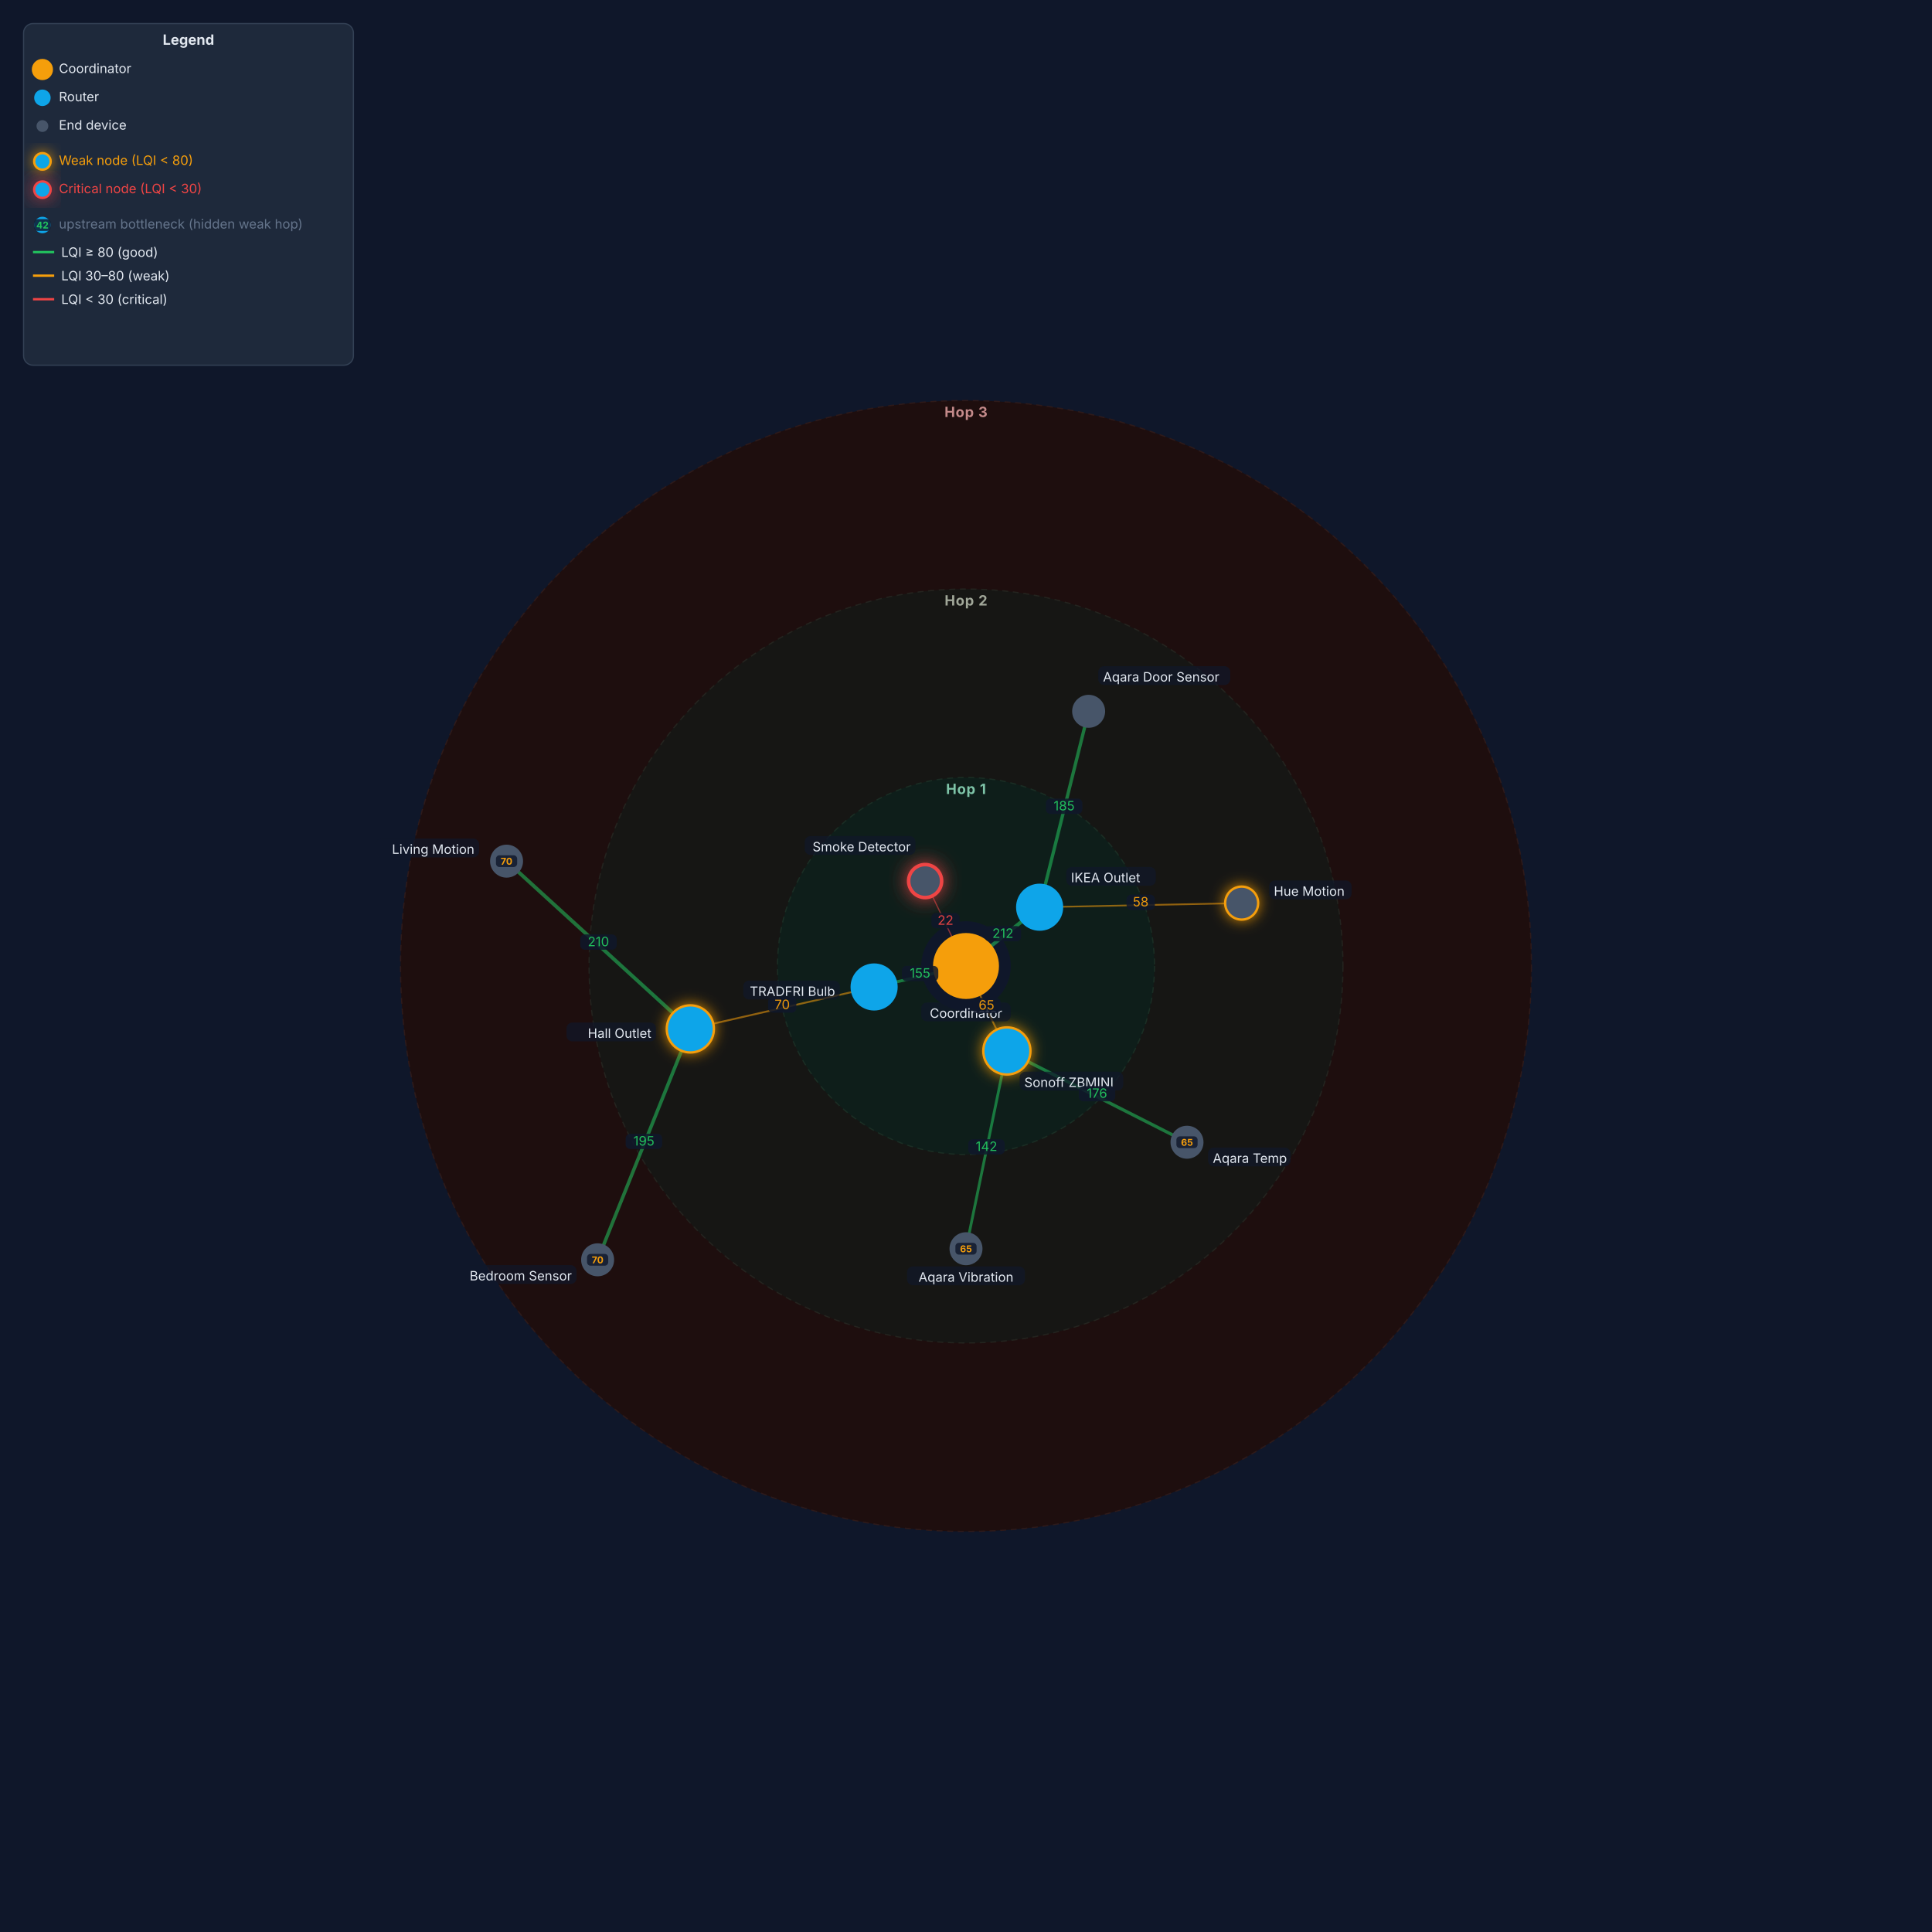
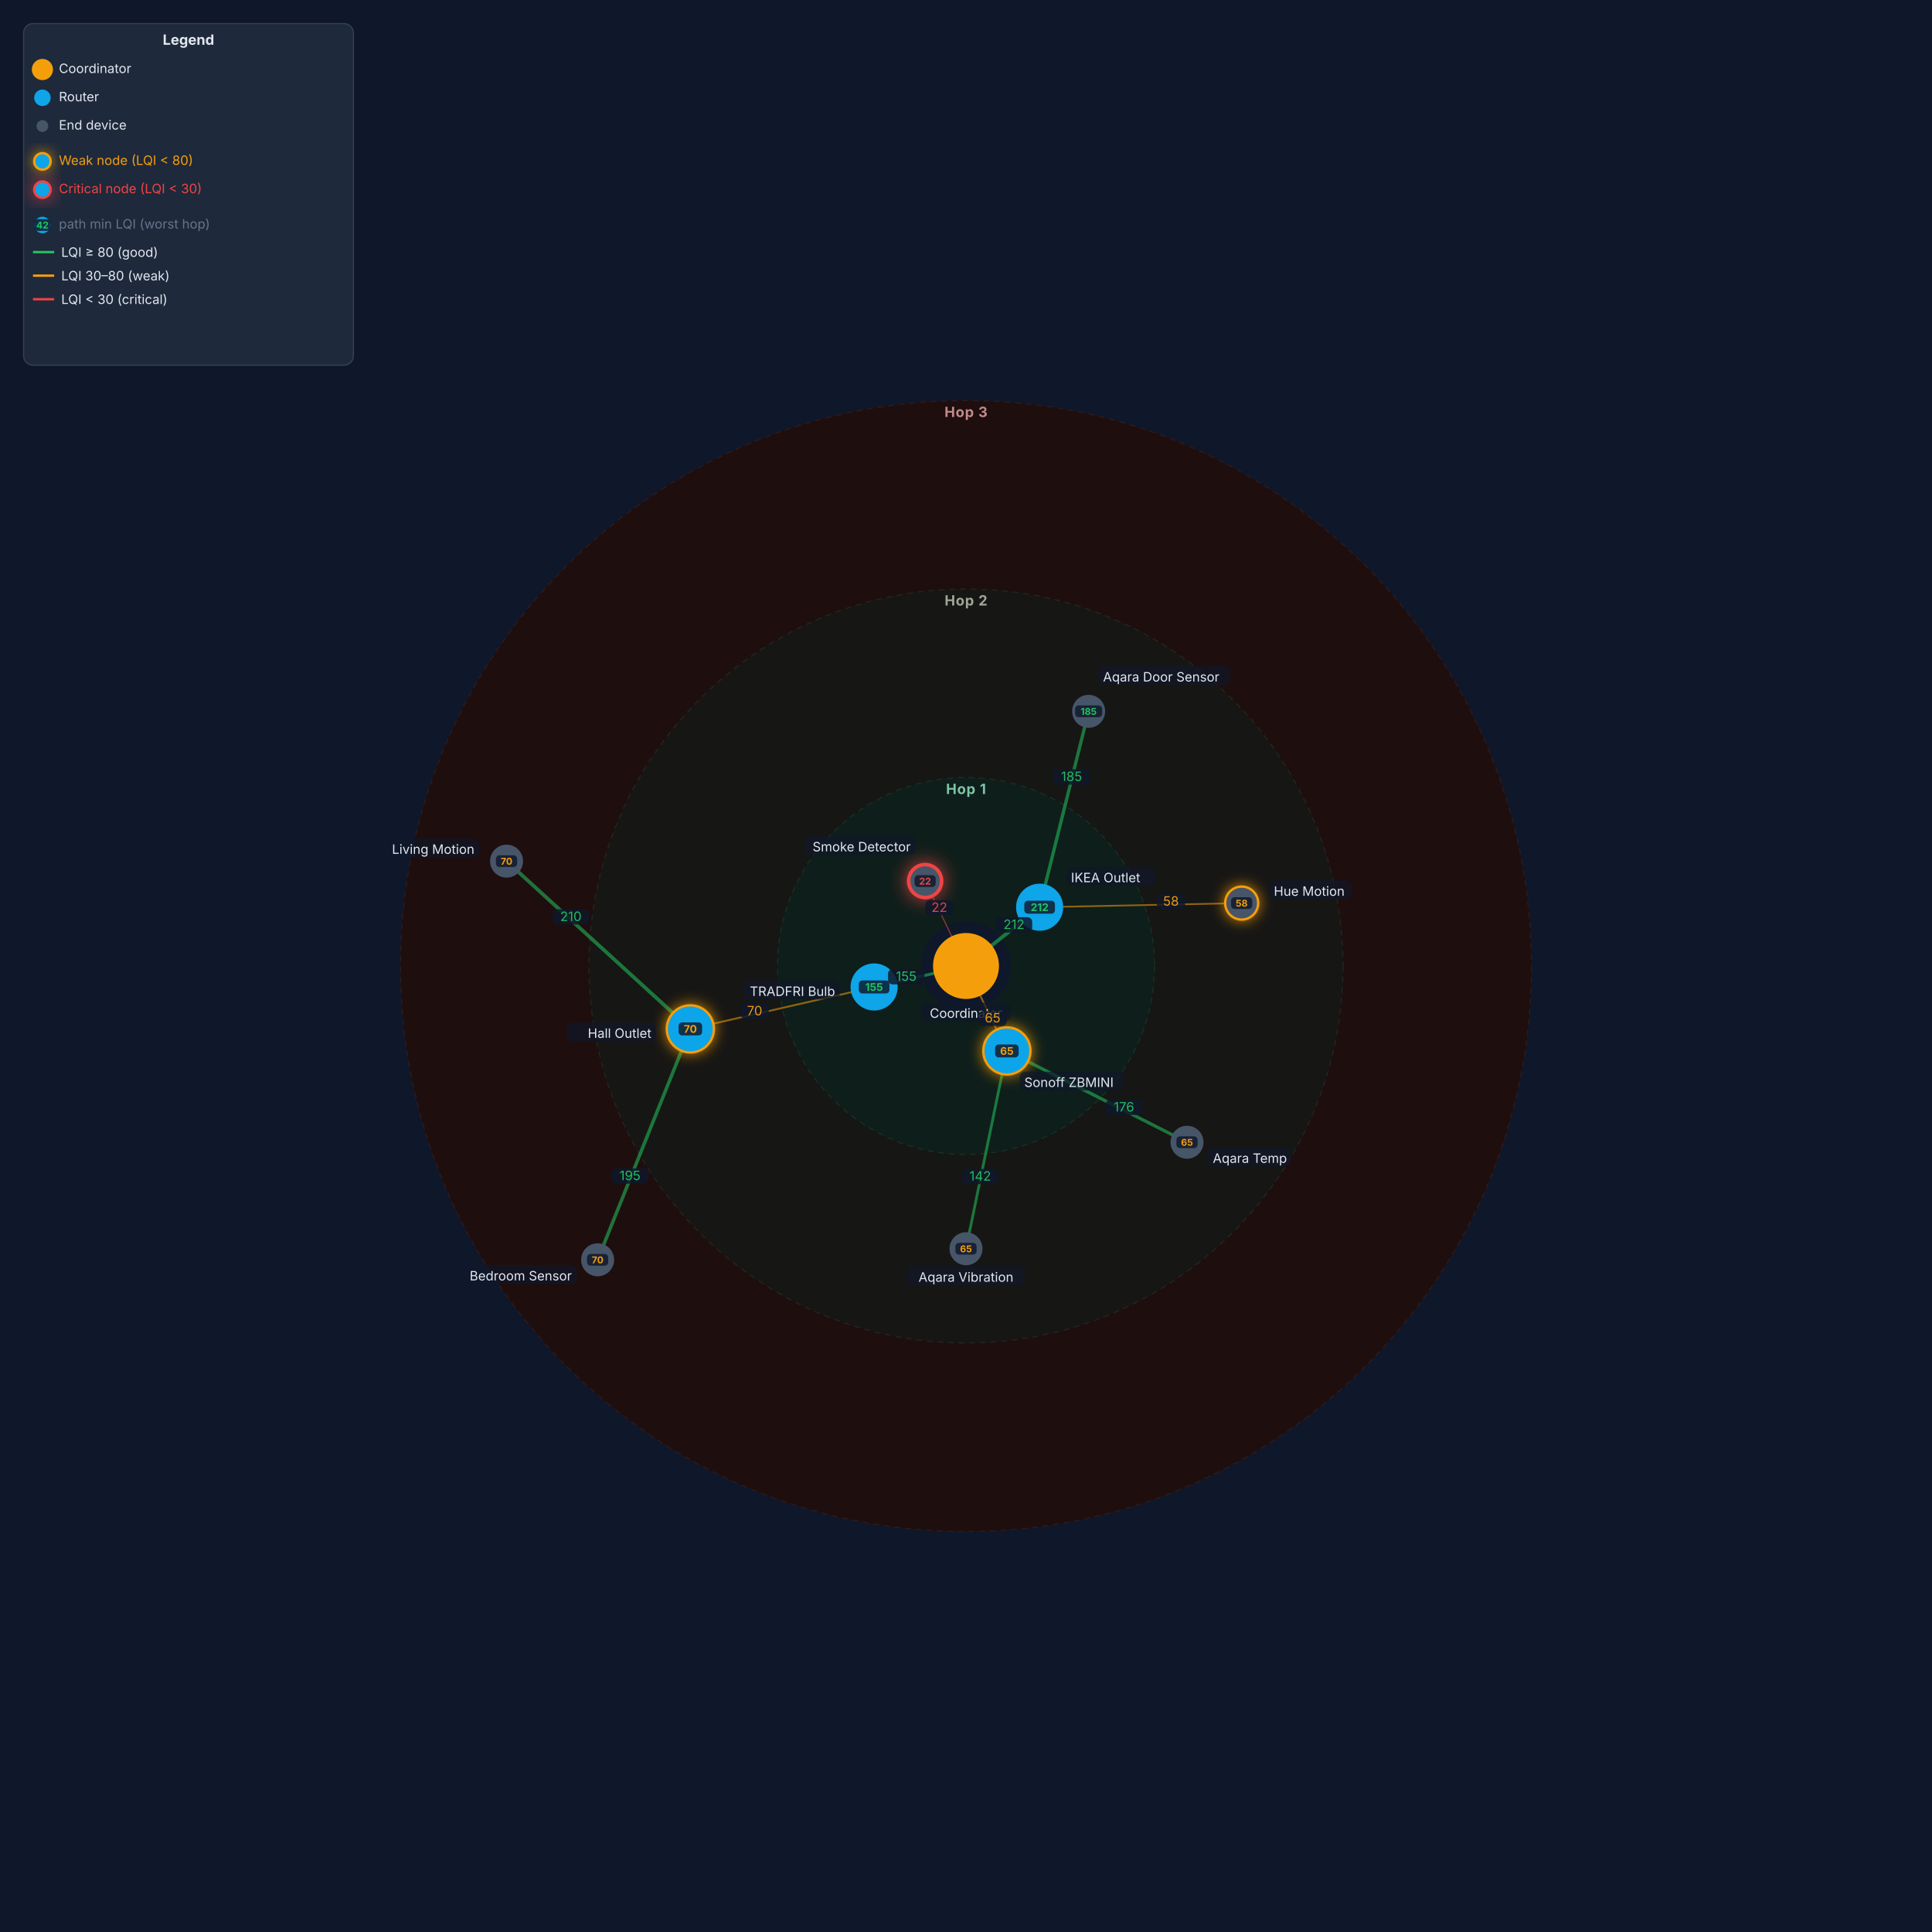
<svg xmlns="http://www.w3.org/2000/svg" baseProfile="full" font-family="system-ui, -apple-system, sans-serif" height="1640" version="1.1" width="1640">
  <defs>
    <filter height="220%" id="glow-warn" width="220%" x="-60%" y="-60%">
      <feGaussianBlur in="SourceAlpha" result="blur" stdDeviation="6" />
      <feFlood flood-color="#f59e0b" flood-opacity="0.85" result="flood" />
      <feComposite in="flood" in2="blur" operator="in" result="glow" />
      <feMerge>
        <feMergeNode in="glow" />
        <feMergeNode in="SourceGraphic" />
      </feMerge>
    </filter>
    <filter height="220%" id="glow-crit" width="220%" x="-60%" y="-60%">
      <feGaussianBlur in="SourceAlpha" result="blur" stdDeviation="8" />
      <feFlood flood-color="#ef4444" flood-opacity="0.85" result="flood" />
      <feComposite in="flood" in2="blur" operator="in" result="glow" />
      <feMerge>
        <feMergeNode in="glow" />
        <feMergeNode in="SourceGraphic" />
      </feMerge>
    </filter>
  </defs>
  <rect fill="#0f172a" height="1640" width="1640" x="0" y="0" />
  <g id="ring-fills">
    <circle cx="820" cy="820" fill="#1e0e0e" r="480" stroke="none" />
    <circle cx="820" cy="820" fill="#161614" r="320" stroke="none" />
    <circle cx="820" cy="820" fill="#0e1e1a" r="160" stroke="none" />
    <circle cx="820" cy="820" fill="#0f172a" r="38" stroke="none" />
  </g>
  <g id="rings">
    <circle cx="820" cy="820" fill="none" r="160" stroke="#1a2e24" stroke-dasharray="5,4" stroke-width="1" />
    <text fill="#7ec4a8" font-size="12px" font-weight="bold" letter-spacing="0.5" text-anchor="middle" x="820" y="674">Hop 1</text>
    <circle cx="820" cy="820" fill="none" r="320" stroke="#24241f" stroke-dasharray="5,4" stroke-width="1" />
    <text fill="#a1a799" font-size="12px" font-weight="bold" letter-spacing="0.5" text-anchor="middle" x="820" y="514">Hop 2</text>
    <circle cx="820" cy="820" fill="none" r="480" stroke="#2e1a1a" stroke-dasharray="5,4" stroke-width="1" />
    <text fill="#c48a8a" font-size="12px" font-weight="bold" letter-spacing="0.5" text-anchor="middle" x="820" y="354">Hop 3</text>
  </g>
  <g id="edges" opacity="0.55">
    <line stroke="#22c55e" stroke-width="3.13" x1="882.5" x2="820.0" y1="770.1" y2="820.0" />
    <line stroke="#22c55e" stroke-width="2.83" x1="924.1" x2="882.5" y1="603.8" y2="770.1" />
    <line stroke="#f59e0b" stroke-width="1.44" x1="1054.0" x2="882.5" y1="766.6" y2="770.1" />
    <line stroke="#f59e0b" stroke-width="1.51" x1="854.7" x2="820.0" y1="892.1" y2="820.0" />
    <line stroke="#22c55e" stroke-width="2.73" x1="1007.6" x2="854.7" y1="969.6" y2="892.1" />
    <line stroke="#22c55e" stroke-width="2.36" x1="820.0" x2="854.7" y1="1060.0" y2="892.1" />
    <line stroke="#22c55e" stroke-width="2.5" x1="742.0" x2="820.0" y1="837.8" y2="820.0" />
    <line stroke="#ef4444" stroke-width="1.04" x1="785.3" x2="820.0" y1="747.9" y2="820.0" />
    <line stroke="#f59e0b" stroke-width="1.57" x1="586.0" x2="742.0" y1="873.4" y2="837.8" />
    <line stroke="#22c55e" stroke-width="2.94" x1="507.3" x2="586.0" y1="1069.4" y2="873.4" />
    <line stroke="#22c55e" stroke-width="3.11" x1="430.0" x2="586.0" y1="731.0" y2="873.4" />
  </g>
  <g id="nodes">
    <circle cx="820.0" cy="820.0" fill="#f59e0b" r="28" stroke="#f59e0b" stroke-width="0" />
    <circle cx="882.5" cy="770.1" fill="#0ea5e9" r="20" stroke="#0ea5e9" stroke-width="0" />
+     <rect fill="#0f172a" height="11" opacity="0.82" rx="3" width="26" x="869.5" y="764.6" />
+     <text fill="#22c55e" font-size="9px" font-weight="bold" text-anchor="middle" x="882.5" y="773.4">212</text>
    <circle cx="924.1" cy="603.8" fill="#475569" r="14" stroke="#475569" stroke-width="0" />
+     <rect fill="#0f172a" height="10" opacity="0.82" rx="3" width="23" x="912.6" y="598.8" />
+     <text fill="#22c55e" font-size="8px" font-weight="bold" text-anchor="middle" x="924.1" y="606.8">185</text>
    <circle cx="1054.0" cy="766.6" fill="#475569" filter="url(#glow-warn)" r="14" stroke="#f59e0b" stroke-width="2" />
+     <rect fill="#0f172a" height="10" opacity="0.82" rx="3" width="18" x="1045.0" y="761.6" />
+     <text fill="#f59e0b" font-size="8px" font-weight="bold" text-anchor="middle" x="1054.0" y="769.6">58</text>
    <circle cx="854.7" cy="892.1" fill="#0ea5e9" filter="url(#glow-warn)" r="20" stroke="#f59e0b" stroke-width="2" />
+     <rect fill="#0f172a" height="11" opacity="0.82" rx="3" width="20" x="844.7" y="886.6" />
+     <text fill="#f59e0b" font-size="9px" font-weight="bold" text-anchor="middle" x="854.7" y="895.4">65</text>
    <circle cx="1007.6" cy="969.6" fill="#475569" r="14" stroke="#475569" stroke-width="0" />
    <rect fill="#0f172a" height="10" opacity="0.82" rx="3" width="18" x="998.6" y="964.6" />
    <text fill="#f59e0b" font-size="8px" font-weight="bold" text-anchor="middle" x="1007.6" y="972.6">65</text>
    <circle cx="820.0" cy="1060.0" fill="#475569" r="14" stroke="#475569" stroke-width="0" />
    <rect fill="#0f172a" height="10" opacity="0.82" rx="3" width="18" x="811.0" y="1055.0" />
    <text fill="#f59e0b" font-size="8px" font-weight="bold" text-anchor="middle" x="820.0" y="1063.0">65</text>
    <circle cx="742.0" cy="837.8" fill="#0ea5e9" r="20" stroke="#0ea5e9" stroke-width="0" />
+     <rect fill="#0f172a" height="11" opacity="0.82" rx="3" width="26" x="729.0" y="832.3" />
+     <text fill="#22c55e" font-size="9px" font-weight="bold" text-anchor="middle" x="742.0" y="841.1">155</text>
    <circle cx="586.0" cy="873.4" fill="#0ea5e9" filter="url(#glow-warn)" r="20" stroke="#f59e0b" stroke-width="2" />
+     <rect fill="#0f172a" height="11" opacity="0.82" rx="3" width="20" x="576.0" y="867.9" />
+     <text fill="#f59e0b" font-size="9px" font-weight="bold" text-anchor="middle" x="586.0" y="876.7">70</text>
    <circle cx="507.3" cy="1069.4" fill="#475569" r="14" stroke="#475569" stroke-width="0" />
    <rect fill="#0f172a" height="10" opacity="0.82" rx="3" width="18" x="498.3" y="1064.4" />
    <text fill="#f59e0b" font-size="8px" font-weight="bold" text-anchor="middle" x="507.3" y="1072.4">70</text>
    <circle cx="430.0" cy="731.0" fill="#475569" r="14" stroke="#475569" stroke-width="0" />
    <rect fill="#0f172a" height="10" opacity="0.82" rx="3" width="18" x="421.0" y="726.0" />
    <text fill="#f59e0b" font-size="8px" font-weight="bold" text-anchor="middle" x="430.0" y="734.0">70</text>
    <circle cx="785.3" cy="747.9" fill="#475569" filter="url(#glow-crit)" r="14" stroke="#ef4444" stroke-width="3" />
+     <rect fill="#0f172a" height="10" opacity="0.82" rx="3" width="18" x="776.3" y="742.9" />
+     <text fill="#ef4444" font-size="8px" font-weight="bold" text-anchor="middle" x="785.3" y="750.9">22</text>
  </g>
  <g id="labels">
    <rect fill="#0f172a" height="16" opacity="0.7" rx="5" width="76" x="782.0" y="851.0" />
    <text fill="#e2e8f0" font-size="11px" text-anchor="middle" x="820.0" y="864.0">Coordinator</text>
    <rect fill="#0f172a" height="16" opacity="0.7" rx="5" width="76" x="905.1" y="735.9" />
    <text fill="#e2e8f0" font-size="11px" text-anchor="start" x="909.1" y="748.9">IKEA Outlet</text>
    <rect fill="#0f172a" height="16" opacity="0.7" rx="5" width="112" x="932.3" y="565.5" />
    <text fill="#e2e8f0" font-size="11px" text-anchor="start" x="936.3" y="578.5">Aqara Door Sensor</text>
    <rect fill="#0f172a" height="16" opacity="0.7" rx="5" width="70" x="1077.3" y="747.4" />
    <text fill="#e2e8f0" font-size="11px" text-anchor="start" x="1081.3" y="760.4">Hue Motion</text>
    <rect fill="#0f172a" height="16" opacity="0.7" rx="5" width="88" x="865.5" y="909.7" />
    <text fill="#e2e8f0" font-size="11px" text-anchor="start" x="869.5" y="922.7">Sonoff ZBMINI</text>
    <rect fill="#0f172a" height="16" opacity="0.7" rx="5" width="70" x="1025.5" y="974.1" />
    <text fill="#e2e8f0" font-size="11px" text-anchor="start" x="1029.5" y="987.1">Aqara Temp</text>
    <rect fill="#0f172a" height="16" opacity="0.7" rx="5" width="100" x="770.0" y="1075.0" />
    <text fill="#e2e8f0" font-size="11px" text-anchor="middle" x="820.0" y="1088.0">Aqara Vibration</text>
    <rect fill="#0f172a" height="16" opacity="0.7" rx="5" width="82" x="630.9" y="832.4" />
    <text fill="#e2e8f0" font-size="11px" text-anchor="end" x="708.9" y="845.4">TRADFRI Bulb</text>
    <rect fill="#0f172a" height="16" opacity="0.7" rx="5" width="76" x="480.9" y="868.0" />
    <text fill="#e2e8f0" font-size="11px" text-anchor="end" x="552.9" y="881.0">Hall Outlet</text>
    <rect fill="#0f172a" height="16" opacity="0.7" rx="5" width="94" x="395.4" y="1073.9" />
    <text fill="#e2e8f0" font-size="11px" text-anchor="end" x="485.4" y="1086.9">Bedroom Sensor</text>
    <rect fill="#0f172a" height="16" opacity="0.7" rx="5" width="88" x="318.7" y="711.8" />
    <text fill="#e2e8f0" font-size="11px" text-anchor="end" x="402.7" y="724.8">Living Motion</text>
    <rect fill="#0f172a" height="16" opacity="0.7" rx="5" width="94" x="683.1" y="709.7" />
    <text fill="#e2e8f0" font-size="11px" text-anchor="end" x="773.1" y="722.7">Smoke Detector</text>
  </g>
  <g id="lqi-labels">
-     <rect fill="#0f172a" height="13" opacity="0.85" rx="4" width="31" x="835.8" y="786.1" />
-     <text fill="#22c55e" font-size="11px" opacity="0.95" text-anchor="middle" x="851.3" y="796.1">212</text>
-     <rect fill="#0f172a" height="13" opacity="0.85" rx="4" width="31" x="887.8" y="677.9" />
-     <text fill="#22c55e" font-size="11px" opacity="0.95" text-anchor="middle" x="903.3" y="687.9">185</text>
-     <rect fill="#0f172a" height="13" opacity="0.85" rx="4" width="24" x="956.3" y="759.4" />
-     <text fill="#f59e0b" font-size="11px" opacity="0.95" text-anchor="middle" x="968.3" y="769.4">58</text>
-     <rect fill="#0f172a" height="13" opacity="0.85" rx="4" width="24" x="825.4" y="847.0" />
-     <text fill="#f59e0b" font-size="11px" opacity="0.95" text-anchor="middle" x="837.4" y="857.0">65</text>
-     <rect fill="#0f172a" height="13" opacity="0.85" rx="4" width="31" x="915.7" y="921.9" />
-     <text fill="#22c55e" font-size="11px" opacity="0.95" text-anchor="middle" x="931.2" y="931.9">176</text>
-     <rect fill="#0f172a" height="13" opacity="0.85" rx="4" width="31" x="821.9" y="967.0" />
-     <text fill="#22c55e" font-size="11px" opacity="0.95" text-anchor="middle" x="837.4" y="977.0">142</text>
-     <rect fill="#0f172a" height="13" opacity="0.85" rx="4" width="31" x="765.5" y="819.9" />
-     <text fill="#22c55e" font-size="11px" opacity="0.95" text-anchor="middle" x="781.0" y="829.9">155</text>
-     <rect fill="#0f172a" height="13" opacity="0.85" rx="4" width="24" x="790.6" y="775.0" />
-     <text fill="#ef4444" font-size="11px" opacity="0.95" text-anchor="middle" x="802.6" y="785.0">22</text>
-     <rect fill="#0f172a" height="13" opacity="0.85" rx="4" width="24" x="652.0" y="846.6" />
-     <text fill="#f59e0b" font-size="11px" opacity="0.95" text-anchor="middle" x="664.0" y="856.6">70</text>
-     <rect fill="#0f172a" height="13" opacity="0.85" rx="4" width="31" x="531.1" y="962.4" />
-     <text fill="#22c55e" font-size="11px" opacity="0.95" text-anchor="middle" x="546.6" y="972.4">195</text>
-     <rect fill="#0f172a" height="13" opacity="0.85" rx="4" width="31" x="492.5" y="793.2" />
-     <text fill="#22c55e" font-size="11px" opacity="0.95" text-anchor="middle" x="508.0" y="803.2">210</text>
+     <rect fill="#0f172a" height="13" opacity="0.85" rx="4" width="31" x="845.2" y="778.6" />
+     <text fill="#22c55e" font-size="11px" opacity="0.95" text-anchor="middle" x="860.7" y="788.6">212</text>
+     <rect fill="#0f172a" height="13" opacity="0.85" rx="4" width="31" x="894.1" y="653.0" />
+     <text fill="#22c55e" font-size="11px" opacity="0.95" text-anchor="middle" x="909.6" y="663.0">185</text>
+     <rect fill="#0f172a" height="13" opacity="0.85" rx="4" width="24" x="982.0" y="758.8" />
+     <text fill="#f59e0b" font-size="11px" opacity="0.95" text-anchor="middle" x="994.0" y="768.8">58</text>
+     <rect fill="#0f172a" height="13" opacity="0.85" rx="4" width="24" x="830.6" y="857.9" />
+     <text fill="#f59e0b" font-size="11px" opacity="0.95" text-anchor="middle" x="842.6" y="867.9">65</text>
+     <rect fill="#0f172a" height="13" opacity="0.85" rx="4" width="31" x="938.6" y="933.5" />
+     <text fill="#22c55e" font-size="11px" opacity="0.95" text-anchor="middle" x="954.1" y="943.5">176</text>
+     <rect fill="#0f172a" height="13" opacity="0.85" rx="4" width="31" x="816.6" y="992.2" />
+     <text fill="#22c55e" font-size="11px" opacity="0.95" text-anchor="middle" x="832.1" y="1002.2">142</text>
+     <rect fill="#0f172a" height="13" opacity="0.85" rx="4" width="31" x="753.8" y="822.6" />
+     <text fill="#22c55e" font-size="11px" opacity="0.95" text-anchor="middle" x="769.3" y="832.6">155</text>
+     <rect fill="#0f172a" height="13" opacity="0.85" rx="4" width="24" x="785.4" y="764.1" />
+     <text fill="#ef4444" font-size="11px" opacity="0.95" text-anchor="middle" x="797.4" y="774.1">22</text>
+     <rect fill="#0f172a" height="13" opacity="0.85" rx="4" width="24" x="628.6" y="851.9" />
+     <text fill="#f59e0b" font-size="11px" opacity="0.95" text-anchor="middle" x="640.6" y="861.9">70</text>
+     <rect fill="#0f172a" height="13" opacity="0.85" rx="4" width="31" x="519.3" y="991.8" />
+     <text fill="#22c55e" font-size="11px" opacity="0.95" text-anchor="middle" x="534.8" y="1001.8">195</text>
+     <rect fill="#0f172a" height="13" opacity="0.85" rx="4" width="31" x="469.1" y="771.8" />
+     <text fill="#22c55e" font-size="11px" opacity="0.95" text-anchor="middle" x="484.6" y="781.8">210</text>
  </g>
  <g id="legend">
    <rect fill="#1e293b" height="290" rx="8" stroke="#334155" stroke-width="1" width="280" x="20" y="20" />
    <text fill="#e2e8f0" font-size="12px" font-weight="bold" text-anchor="middle" x="160" y="38">Legend</text>
    <circle cx="36" cy="59" fill="#f59e0b" r="9" />
    <text fill="#e2e8f0" font-size="11px" x="50" y="62">Coordinator</text>
    <circle cx="36" cy="83" fill="#0ea5e9" r="7" />
    <text fill="#e2e8f0" font-size="11px" x="50" y="86">Router</text>
    <circle cx="36" cy="107" fill="#475569" r="5" />
    <text fill="#e2e8f0" font-size="11px" x="50" y="110">End device</text>
    <circle cx="36" cy="137" fill="#0ea5e9" filter="url(#glow-warn)" r="7" stroke="#f59e0b" stroke-width="2" />
    <text fill="#f59e0b" font-size="11px" x="50" y="140">Weak node  (LQI &lt; 80)</text>
    <circle cx="36" cy="161" fill="#0ea5e9" filter="url(#glow-crit)" r="7" stroke="#ef4444" stroke-width="2" />
    <text fill="#ef4444" font-size="11px" x="50" y="164">Critical node  (LQI &lt; 30)</text>
    <circle cx="36" cy="191" fill="#0ea5e9" r="7" />
    <rect fill="#0f172a" height="10" opacity="0.82" rx="3" width="14" x="29.0" y="186" />
    <text fill="#22c55e" font-size="8px" font-weight="bold" text-anchor="middle" x="36" y="194">42</text>
-     <text fill="#64748b" font-size="11px" x="50" y="194">upstream bottleneck (hidden weak hop)</text>
+     <text fill="#64748b" font-size="11px" x="50" y="194">path min LQI (worst hop)</text>
    <line stroke="#22c55e" stroke-width="2" x1="28" x2="46" y1="214" y2="214" />
    <text fill="#e2e8f0" font-size="11px" x="52" y="218">LQI ≥ 80  (good)</text>
    <line stroke="#f59e0b" stroke-width="2" x1="28" x2="46" y1="234" y2="234" />
    <text fill="#e2e8f0" font-size="11px" x="52" y="238">LQI 30–80  (weak)</text>
    <line stroke="#ef4444" stroke-width="2" x1="28" x2="46" y1="254" y2="254" />
    <text fill="#e2e8f0" font-size="11px" x="52" y="258">LQI &lt; 30  (critical)</text>
  </g>
</svg>
